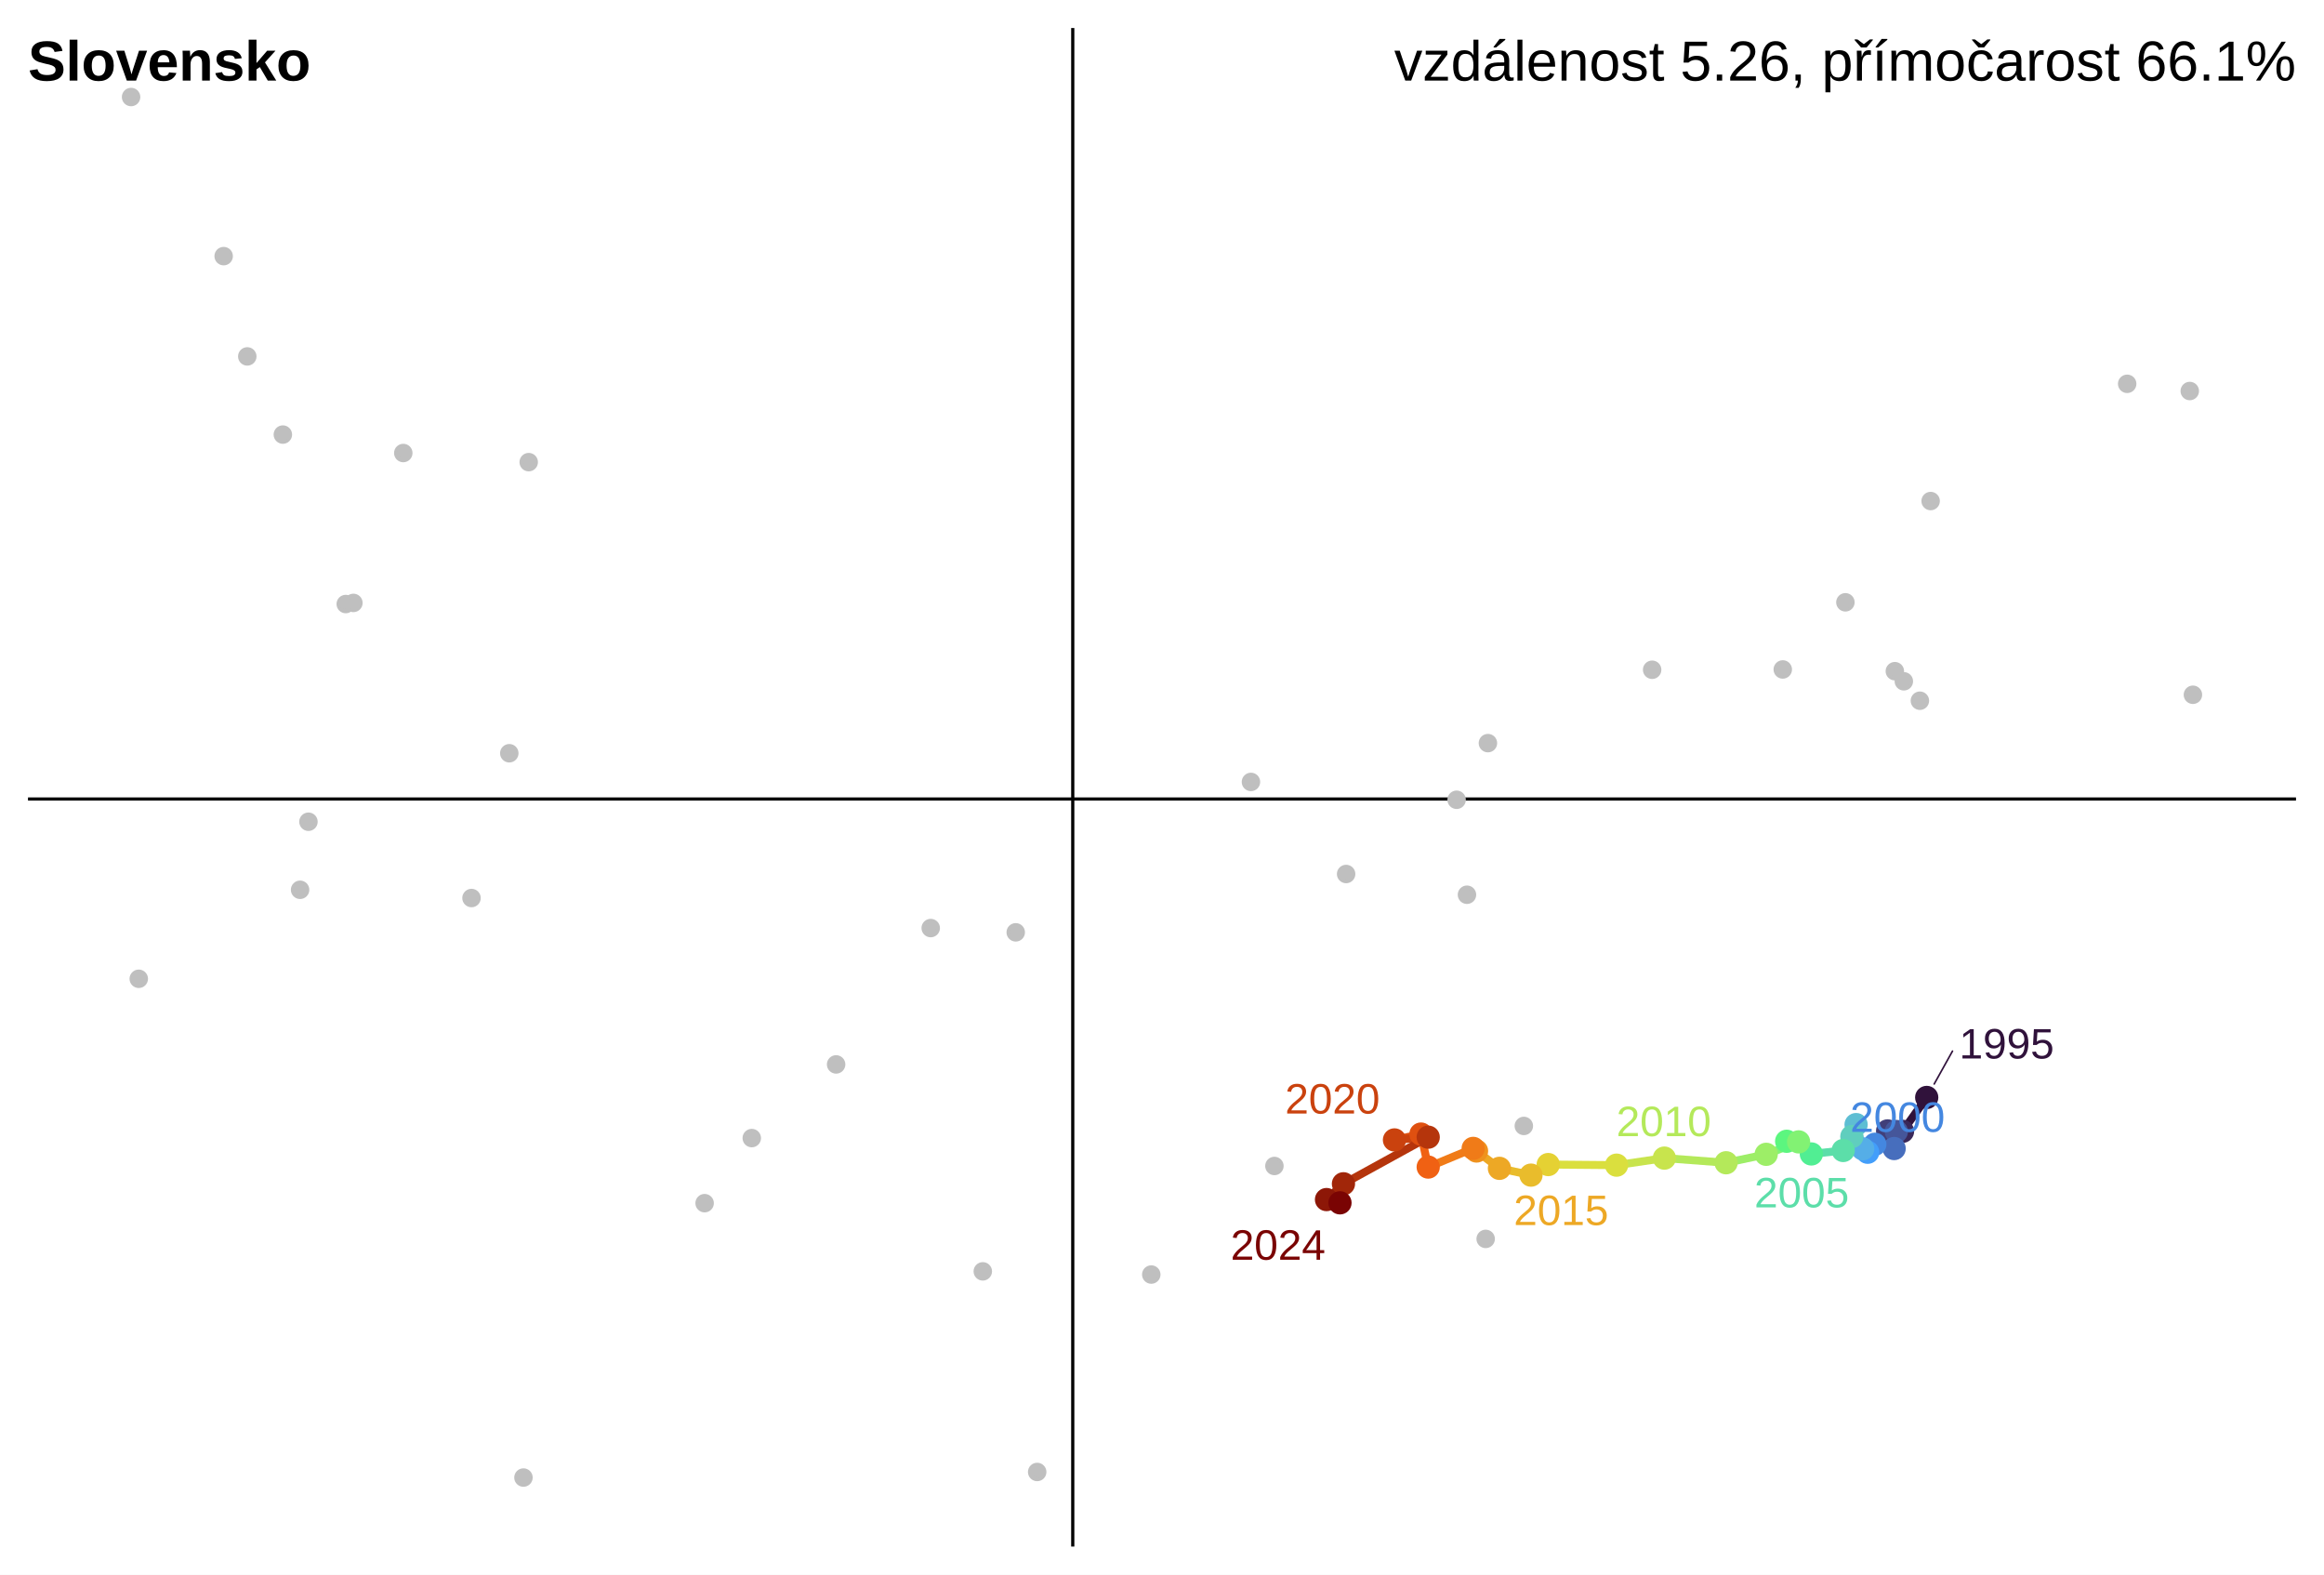
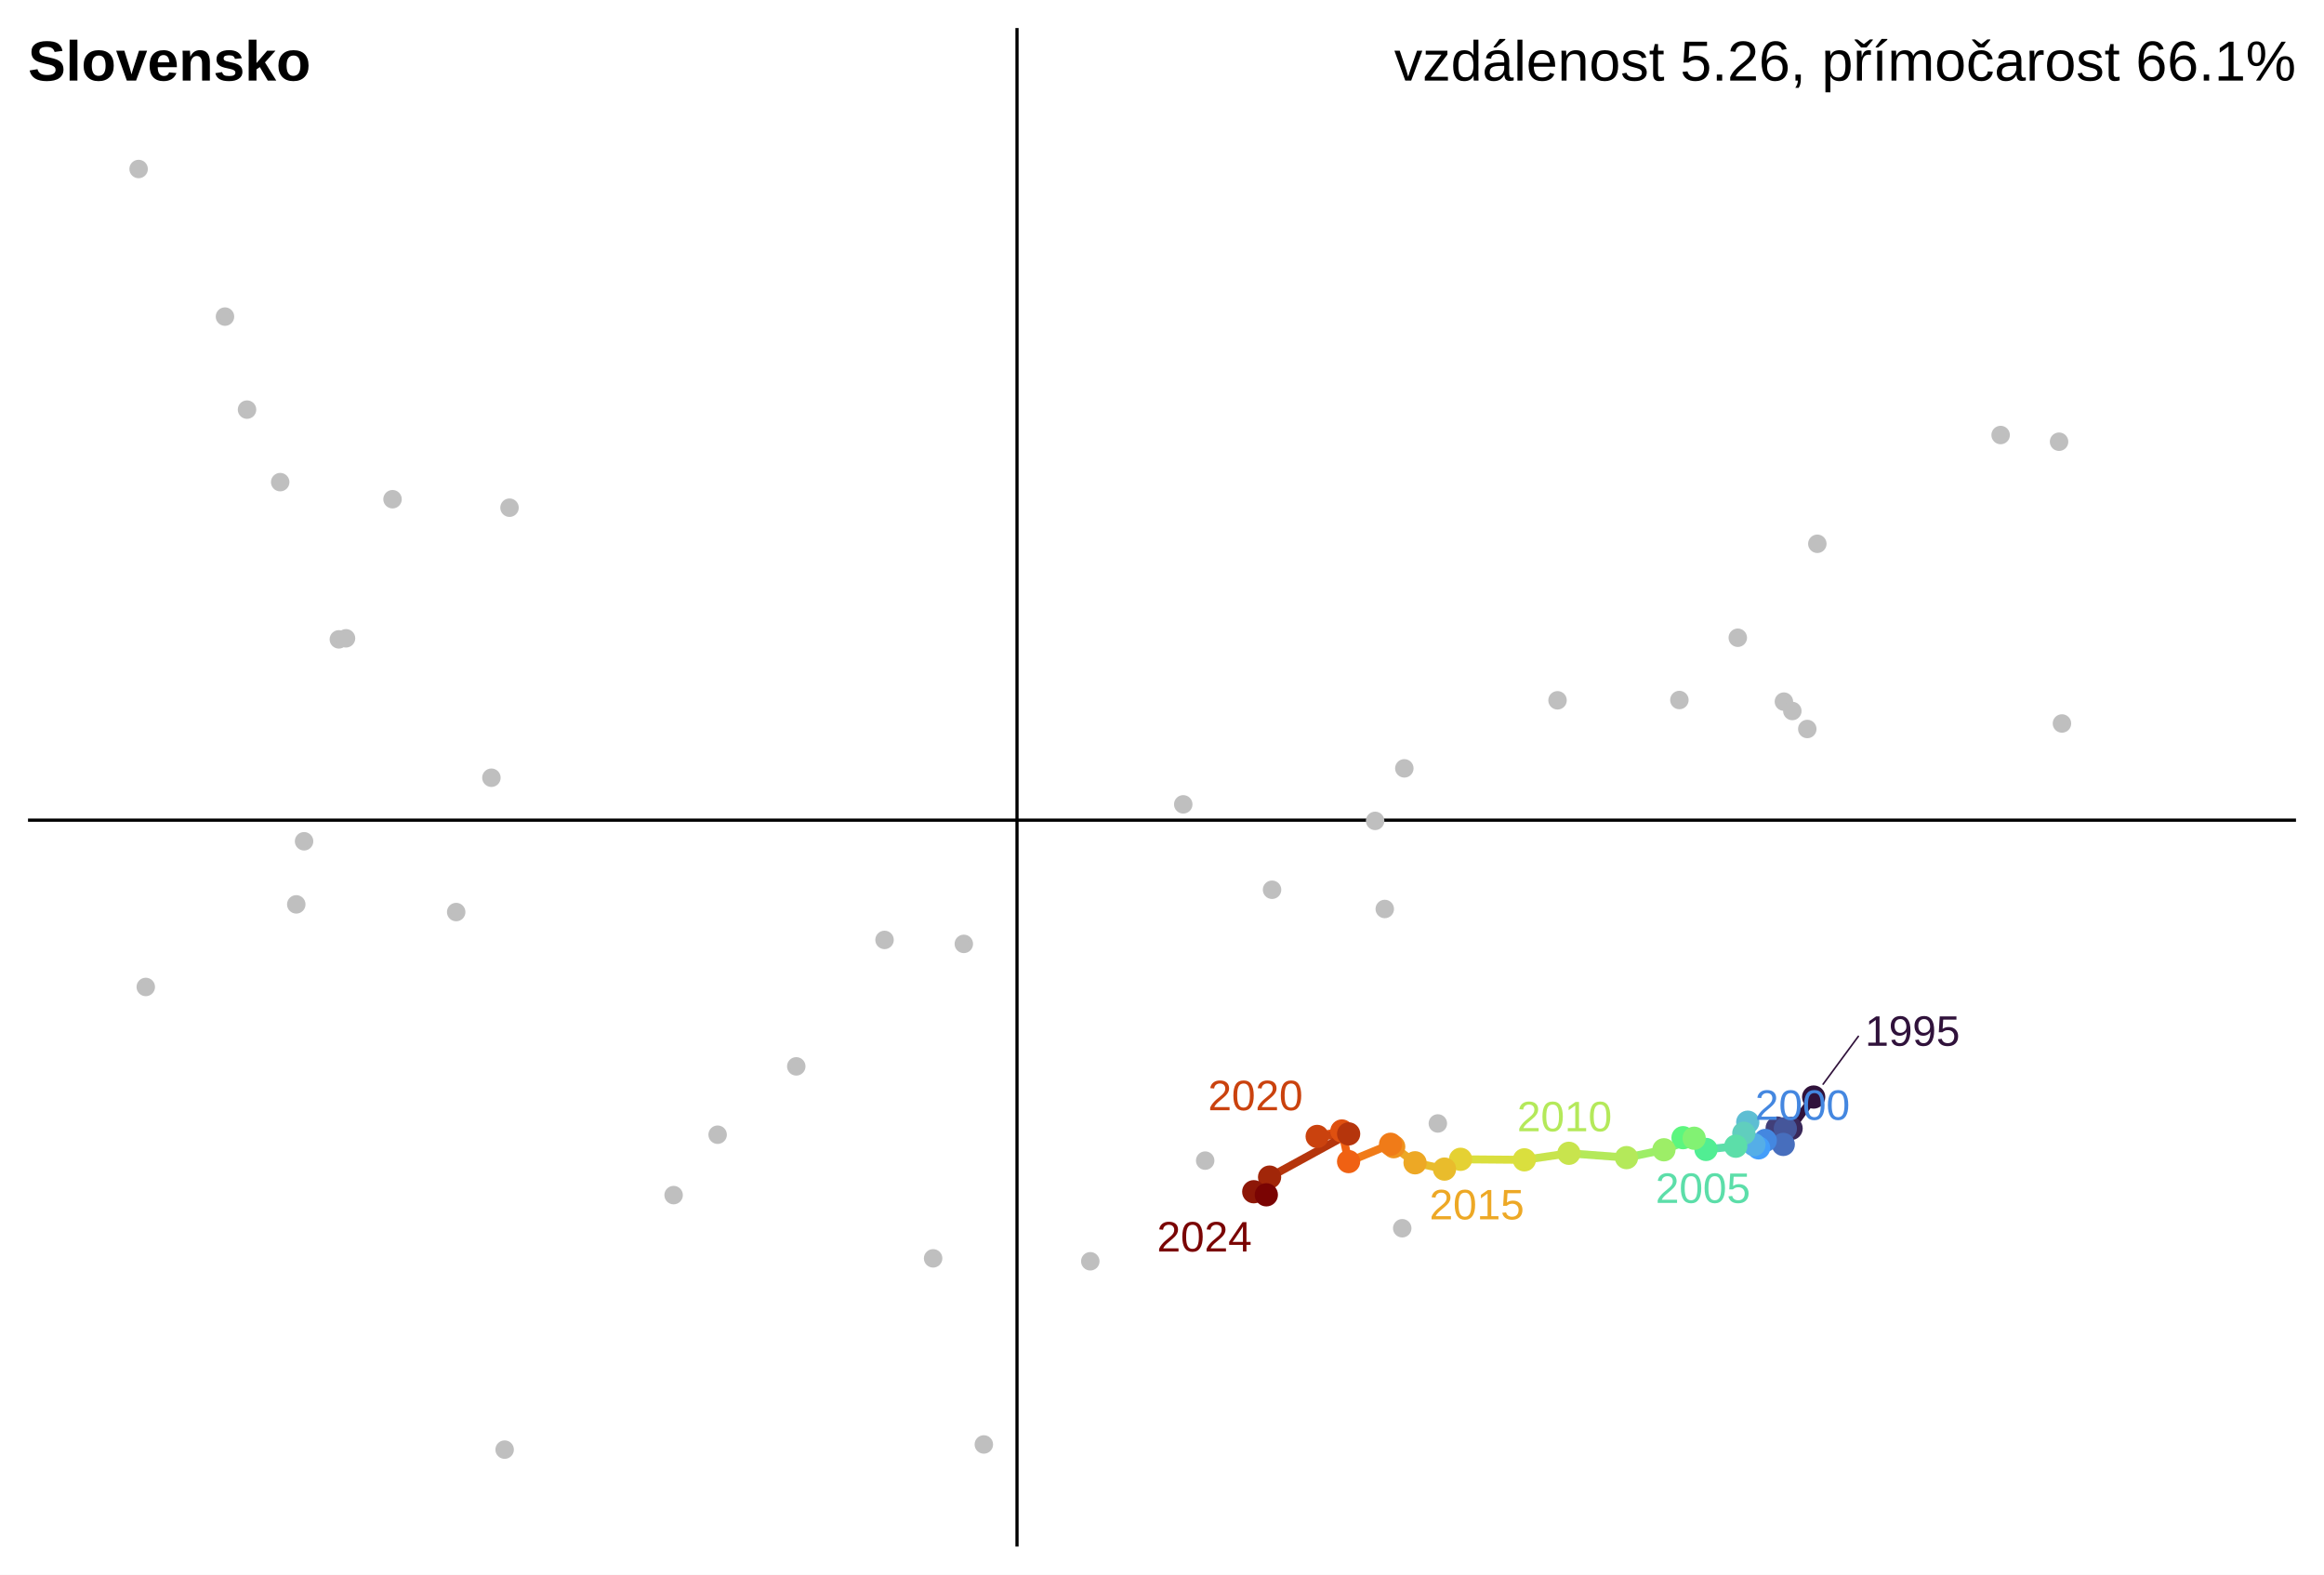
<svg xmlns="http://www.w3.org/2000/svg" width="620.00pt" height="420.00pt" viewBox="0 0 620.00 420.00">
  <g class="svglite">
    <defs>
      <style type="text/css">
    .svglite line, .svglite polyline, .svglite polygon, .svglite path, .svglite rect, .svglite circle {
      fill: none;
      stroke: #000000;
      stroke-linecap: round;
      stroke-linejoin: round;
      stroke-miterlimit: 10.00;
    }
    .svglite text {
      white-space: pre;
    }
    .svglite g.glyphgroup path {
      fill: inherit;
      stroke: none;
    }
  </style>
    </defs>
    <rect width="100%" height="100%" style="stroke: none; fill: #FFFFFF;" />
    <defs>
      <clipPath id="cpMC4wMHw2MjAuMDB8MC4wMHw0MjAuMDA=">
        <rect x="0.00" y="0.00" width="620.00" height="420.00" />
      </clipPath>
    </defs>
    <g clip-path="url(#cpMC4wMHw2MjAuMDB8MC4wMHw0MjAuMDA=)">
      <rect x="0.00" y="0.00" width="620.00" height="420.00" style="stroke-width: 1.45; stroke: none; fill: #FFFFFF;" />
    </g>
    <defs>
      <clipPath id="cpNy40N3w2MTIuNTN8Ny40N3w0MTIuNTM=">
        <rect x="7.47" y="7.47" width="605.06" height="405.06" />
      </clipPath>
    </defs>
    <g clip-path="url(#cpNy40N3w2MTIuNTN8Ny40N3w0MTIuNTM=)">
-       <line x1="7.47" y1="213.12" x2="612.53" y2="213.12" style="stroke-width: 0.85; stroke-linecap: butt;" />
-       <line x1="286.19" y1="412.53" x2="286.19" y2="7.47" style="stroke-width: 0.85; stroke-linecap: butt;" />
-       <circle cx="515.06" cy="133.65" r="1.98" style="stroke-width: 0.97; stroke: #BFBFBF; fill: #BFBFBF;" />
-       <circle cx="223.06" cy="283.92" r="1.98" style="stroke-width: 0.97; stroke: #BFBFBF; fill: #BFBFBF;" />
-       <circle cx="492.32" cy="160.66" r="1.98" style="stroke-width: 0.97; stroke: #BFBFBF; fill: #BFBFBF;" />
-       <circle cx="80.06" cy="237.34" r="1.98" style="stroke-width: 0.97; stroke: #BFBFBF; fill: #BFBFBF;" />
-       <circle cx="585.03" cy="185.32" r="1.98" style="stroke-width: 0.97; stroke: #BFBFBF; fill: #BFBFBF;" />
-       <circle cx="396.95" cy="198.22" r="1.98" style="stroke-width: 0.97; stroke: #BFBFBF; fill: #BFBFBF;" />
-       <circle cx="92.24" cy="161.12" r="1.98" style="stroke-width: 0.97; stroke: #BFBFBF; fill: #BFBFBF;" />
-       <circle cx="388.60" cy="213.33" r="1.98" style="stroke-width: 0.97; stroke: #BFBFBF; fill: #BFBFBF;" />
-       <circle cx="276.70" cy="392.63" r="1.98" style="stroke-width: 0.97; stroke: #BFBFBF; fill: #BFBFBF;" />
-       <circle cx="75.46" cy="115.92" r="1.98" style="stroke-width: 0.97; stroke: #BFBFBF; fill: #BFBFBF;" />
-       <circle cx="248.30" cy="247.55" r="1.98" style="stroke-width: 0.97; stroke: #BFBFBF; fill: #BFBFBF;" />
-       <circle cx="94.28" cy="160.82" r="1.98" style="stroke-width: 0.97; stroke: #BFBFBF; fill: #BFBFBF;" />
-       <circle cx="187.98" cy="320.93" r="1.98" style="stroke-width: 0.97; stroke: #BFBFBF; fill: #BFBFBF;" />
-       <circle cx="567.49" cy="102.38" r="1.98" style="stroke-width: 0.97; stroke: #BFBFBF; fill: #BFBFBF;" />
-       <circle cx="139.65" cy="394.12" r="1.98" style="stroke-width: 0.97; stroke: #BFBFBF; fill: #BFBFBF;" />
-       <circle cx="339.99" cy="311.01" r="1.98" style="stroke-width: 0.97; stroke: #BFBFBF; fill: #BFBFBF;" />
-       <circle cx="391.36" cy="238.66" r="1.98" style="stroke-width: 0.97; stroke: #BFBFBF; fill: #BFBFBF;" />
-       <circle cx="34.97" cy="25.88" r="1.98" style="stroke-width: 0.97; stroke: #BFBFBF; fill: #BFBFBF;" />
-       <circle cx="141.05" cy="123.27" r="1.98" style="stroke-width: 0.97; stroke: #BFBFBF; fill: #BFBFBF;" />
-       <circle cx="262.19" cy="339.12" r="1.98" style="stroke-width: 0.97; stroke: #BFBFBF; fill: #BFBFBF;" />
-       <circle cx="359.12" cy="233.13" r="1.98" style="stroke-width: 0.97; stroke: #BFBFBF; fill: #BFBFBF;" />
-       <circle cx="333.73" cy="208.57" r="1.98" style="stroke-width: 0.97; stroke: #BFBFBF; fill: #BFBFBF;" />
-       <circle cx="584.19" cy="104.30" r="1.98" style="stroke-width: 0.97; stroke: #BFBFBF; fill: #BFBFBF;" />
-       <circle cx="440.76" cy="178.65" r="1.98" style="stroke-width: 0.97; stroke: #BFBFBF; fill: #BFBFBF;" />
-       <circle cx="37.02" cy="261.08" r="1.98" style="stroke-width: 0.97; stroke: #BFBFBF; fill: #BFBFBF;" />
-       <circle cx="107.59" cy="120.84" r="1.98" style="stroke-width: 0.97; stroke: #BFBFBF; fill: #BFBFBF;" />
-       <circle cx="59.67" cy="68.32" r="1.98" style="stroke-width: 0.97; stroke: #BFBFBF; fill: #BFBFBF;" />
-       <circle cx="406.53" cy="300.33" r="1.98" style="stroke-width: 0.97; stroke: #BFBFBF; fill: #BFBFBF;" />
-       <circle cx="270.98" cy="248.69" r="1.98" style="stroke-width: 0.97; stroke: #BFBFBF; fill: #BFBFBF;" />
-       <circle cx="475.61" cy="178.57" r="1.98" style="stroke-width: 0.97; stroke: #BFBFBF; fill: #BFBFBF;" />
-       <circle cx="505.51" cy="179.03" r="1.98" style="stroke-width: 0.97; stroke: #BFBFBF; fill: #BFBFBF;" />
-       <circle cx="507.91" cy="181.73" r="1.98" style="stroke-width: 0.97; stroke: #BFBFBF; fill: #BFBFBF;" />
-       <circle cx="396.35" cy="330.46" r="1.98" style="stroke-width: 0.97; stroke: #BFBFBF; fill: #BFBFBF;" />
-       <circle cx="307.14" cy="339.97" r="1.98" style="stroke-width: 0.97; stroke: #BFBFBF; fill: #BFBFBF;" />
-       <circle cx="200.56" cy="303.57" r="1.98" style="stroke-width: 0.97; stroke: #BFBFBF; fill: #BFBFBF;" />
-       <circle cx="65.97" cy="95.07" r="1.98" style="stroke-width: 0.97; stroke: #BFBFBF; fill: #BFBFBF;" />
-       <circle cx="82.29" cy="219.19" r="1.98" style="stroke-width: 0.97; stroke: #BFBFBF; fill: #BFBFBF;" />
-       <circle cx="512.19" cy="186.91" r="1.98" style="stroke-width: 0.97; stroke: #BFBFBF; fill: #BFBFBF;" />
-       <circle cx="125.79" cy="239.54" r="1.98" style="stroke-width: 0.97; stroke: #BFBFBF; fill: #BFBFBF;" />
-       <circle cx="135.87" cy="200.92" r="1.98" style="stroke-width: 0.97; stroke: #BFBFBF; fill: #BFBFBF;" />
-       <line x1="514.01" y1="292.73" x2="507.56" y2="301.77" style="stroke-width: 2.13; stroke: #30123B; stroke-linecap: butt;" />
-       <line x1="507.56" y1="301.77" x2="503.58" y2="301.66" style="stroke-width: 2.13; stroke: #3A2859; stroke-linecap: butt;" />
-       <line x1="503.58" y1="301.66" x2="505.91" y2="301.81" style="stroke-width: 2.13; stroke: #413F79; stroke-linecap: butt;" />
-       <line x1="505.91" y1="301.81" x2="505.32" y2="306.36" style="stroke-width: 2.13; stroke: #45569A; stroke-linecap: butt;" />
-       <line x1="505.32" y1="306.36" x2="500.17" y2="305.22" style="stroke-width: 2.13; stroke: #476EBD; stroke-linecap: butt;" />
-       <line x1="500.17" y1="305.22" x2="498.26" y2="307.35" style="stroke-width: 2.13; stroke: #4487E0; stroke-linecap: butt;" />
-       <line x1="498.26" y1="307.35" x2="496.93" y2="306.43" style="stroke-width: 2.13; stroke: #439EFA; stroke-linecap: butt;" />
-       <line x1="496.93" y1="306.43" x2="495.17" y2="299.97" style="stroke-width: 2.13; stroke: #55AEE7; stroke-linecap: butt;" />
-       <line x1="495.17" y1="299.97" x2="494.04" y2="303.16" style="stroke-width: 2.13; stroke: #5EBED3; stroke-linecap: butt;" />
-       <line x1="494.04" y1="303.16" x2="491.73" y2="306.88" style="stroke-width: 2.13; stroke: #60CEBE; stroke-linecap: butt;" />
-       <line x1="491.73" y1="306.88" x2="483.23" y2="307.80" style="stroke-width: 2.13; stroke: #5CDEA9; stroke-linecap: butt;" />
-       <line x1="483.23" y1="307.80" x2="476.65" y2="304.42" style="stroke-width: 2.13; stroke: #51EE93; stroke-linecap: butt;" />
-       <line x1="476.65" y1="304.42" x2="479.83" y2="304.58" style="stroke-width: 2.13; stroke: #5CF67F; stroke-linecap: butt;" />
-       <line x1="479.83" y1="304.58" x2="471.19" y2="307.90" style="stroke-width: 2.13; stroke: #82F273; stroke-linecap: butt;" />
-       <line x1="471.19" y1="307.90" x2="460.49" y2="310.15" style="stroke-width: 2.13; stroke: #9DEE67; stroke-linecap: butt;" />
-       <line x1="460.49" y1="310.15" x2="444.02" y2="308.91" style="stroke-width: 2.13; stroke: #B4E95A; stroke-linecap: butt;" />
-       <line x1="444.02" y1="308.91" x2="431.27" y2="310.79" style="stroke-width: 2.13; stroke: #C8E44D; stroke-linecap: butt;" />
-       <line x1="431.27" y1="310.79" x2="413.03" y2="310.63" style="stroke-width: 2.13; stroke: #DADF3E; stroke-linecap: butt;" />
-       <line x1="413.03" y1="310.63" x2="408.44" y2="313.45" style="stroke-width: 2.13; stroke: #E5D133; stroke-linecap: butt;" />
-       <line x1="408.44" y1="313.45" x2="400.02" y2="311.64" style="stroke-width: 2.13; stroke: #E9BC2C; stroke-linecap: butt;" />
-       <line x1="400.02" y1="311.64" x2="393.91" y2="307.02" style="stroke-width: 2.13; stroke: #EDA825; stroke-linecap: butt;" />
-       <line x1="393.91" y1="307.02" x2="393.02" y2="306.32" style="stroke-width: 2.13; stroke: #EF921E; stroke-linecap: butt;" />
-       <line x1="393.02" y1="306.32" x2="381.02" y2="311.30" style="stroke-width: 2.13; stroke: #F07B18; stroke-linecap: butt;" />
-       <line x1="381.02" y1="311.30" x2="379.09" y2="302.50" style="stroke-width: 2.13; stroke: #F06113; stroke-linecap: butt;" />
-       <line x1="379.09" y1="302.50" x2="372.02" y2="304.06" style="stroke-width: 2.13; stroke: #DF5010; stroke-linecap: butt;" />
-       <line x1="372.02" y1="304.06" x2="381.02" y2="303.33" style="stroke-width: 2.13; stroke: #CA420E; stroke-linecap: butt;" />
-       <line x1="381.02" y1="303.33" x2="358.41" y2="315.76" style="stroke-width: 2.13; stroke: #B5350C; stroke-linecap: butt;" />
-       <line x1="358.41" y1="315.76" x2="353.89" y2="319.97" style="stroke-width: 2.13; stroke: #A12609; stroke-linecap: butt;" />
-       <line x1="353.89" y1="319.97" x2="357.48" y2="320.84" style="stroke-width: 2.13; stroke: #8D1707; stroke-linecap: butt;" />
-       <circle cx="514.01" cy="292.73" r="2.62" style="stroke-width: 0.97; stroke: #30123B; fill: #30123B;" />
-       <circle cx="507.56" cy="301.77" r="2.62" style="stroke-width: 0.97; stroke: #3A2859; fill: #3A2859;" />
-       <circle cx="503.58" cy="301.66" r="2.62" style="stroke-width: 0.97; stroke: #413F79; fill: #413F79;" />
-       <circle cx="505.91" cy="301.81" r="2.62" style="stroke-width: 0.97; stroke: #45569A; fill: #45569A;" />
-       <circle cx="505.32" cy="306.36" r="2.62" style="stroke-width: 0.97; stroke: #476EBD; fill: #476EBD;" />
-       <circle cx="500.17" cy="305.22" r="2.62" style="stroke-width: 0.97; stroke: #4487E0; fill: #4487E0;" />
-       <circle cx="498.26" cy="307.35" r="2.62" style="stroke-width: 0.97; stroke: #439EFA; fill: #439EFA;" />
-       <circle cx="496.93" cy="306.43" r="2.62" style="stroke-width: 0.97; stroke: #55AEE7; fill: #55AEE7;" />
-       <circle cx="495.17" cy="299.97" r="2.62" style="stroke-width: 0.97; stroke: #5EBED3; fill: #5EBED3;" />
-       <circle cx="494.04" cy="303.16" r="2.62" style="stroke-width: 0.97; stroke: #60CEBE; fill: #60CEBE;" />
-       <circle cx="491.73" cy="306.88" r="2.62" style="stroke-width: 0.97; stroke: #5CDEA9; fill: #5CDEA9;" />
-       <circle cx="483.23" cy="307.80" r="2.62" style="stroke-width: 0.97; stroke: #51EE93; fill: #51EE93;" />
-       <circle cx="476.65" cy="304.42" r="2.62" style="stroke-width: 0.97; stroke: #5CF67F; fill: #5CF67F;" />
-       <circle cx="479.83" cy="304.58" r="2.62" style="stroke-width: 0.97; stroke: #82F273; fill: #82F273;" />
-       <circle cx="471.19" cy="307.90" r="2.62" style="stroke-width: 0.97; stroke: #9DEE67; fill: #9DEE67;" />
-       <circle cx="460.49" cy="310.15" r="2.62" style="stroke-width: 0.97; stroke: #B4E95A; fill: #B4E95A;" />
-       <circle cx="444.02" cy="308.91" r="2.62" style="stroke-width: 0.97; stroke: #C8E44D; fill: #C8E44D;" />
-       <circle cx="431.27" cy="310.79" r="2.62" style="stroke-width: 0.97; stroke: #DADF3E; fill: #DADF3E;" />
-       <circle cx="413.03" cy="310.63" r="2.62" style="stroke-width: 0.97; stroke: #E5D133; fill: #E5D133;" />
-       <circle cx="408.44" cy="313.45" r="2.62" style="stroke-width: 0.97; stroke: #E9BC2C; fill: #E9BC2C;" />
-       <circle cx="400.02" cy="311.64" r="2.62" style="stroke-width: 0.97; stroke: #EDA825; fill: #EDA825;" />
-       <circle cx="393.91" cy="307.02" r="2.62" style="stroke-width: 0.97; stroke: #EF921E; fill: #EF921E;" />
-       <circle cx="393.02" cy="306.32" r="2.62" style="stroke-width: 0.97; stroke: #F07B18; fill: #F07B18;" />
-       <circle cx="381.02" cy="311.30" r="2.62" style="stroke-width: 0.97; stroke: #F06113; fill: #F06113;" />
-       <circle cx="379.09" cy="302.50" r="2.62" style="stroke-width: 0.97; stroke: #DF5010; fill: #DF5010;" />
-       <circle cx="372.02" cy="304.06" r="2.62" style="stroke-width: 0.97; stroke: #CA420E; fill: #CA420E;" />
-       <circle cx="381.02" cy="303.33" r="2.62" style="stroke-width: 0.97; stroke: #B5350C; fill: #B5350C;" />
-       <circle cx="358.41" cy="315.76" r="2.62" style="stroke-width: 0.97; stroke: #A12609; fill: #A12609;" />
-       <circle cx="353.89" cy="319.97" r="2.62" style="stroke-width: 0.97; stroke: #8D1707; fill: #8D1707;" />
-       <circle cx="357.48" cy="320.84" r="2.62" style="stroke-width: 0.97; stroke: #7A0403; fill: #7A0403;" />
-       <line x1="520.89" y1="280.37" x2="516.01" y2="289.14" style="stroke-width: 0.43; stroke: #30123B;" />
-       <text x="535.35" y="282.34" text-anchor="middle" style="font-size: 11.38px;fill: #30123B; font-family: &quot;Arial&quot;;" textLength="25.31px" lengthAdjust="spacingAndGlyphs">1995</text>
-       <text x="506.23" y="301.91" text-anchor="middle" style="font-size: 11.38px;fill: #4487E0; font-family: &quot;Arial&quot;;" textLength="25.31px" lengthAdjust="spacingAndGlyphs">2000</text>
-       <text x="480.66" y="322.05" text-anchor="middle" style="font-size: 11.38px;fill: #5CDEA9; font-family: &quot;Arial&quot;;" textLength="25.31px" lengthAdjust="spacingAndGlyphs">2005</text>
-       <text x="443.86" y="303.05" text-anchor="middle" style="font-size: 11.38px;fill: #B4E95A; font-family: &quot;Arial&quot;;" textLength="25.31px" lengthAdjust="spacingAndGlyphs">2010</text>
-       <text x="416.48" y="326.77" text-anchor="middle" style="font-size: 11.38px;fill: #EDA825; font-family: &quot;Arial&quot;;" textLength="25.31px" lengthAdjust="spacingAndGlyphs">2015</text>
-       <text x="355.48" y="297.03" text-anchor="middle" style="font-size: 11.38px;fill: #CA420E; font-family: &quot;Arial&quot;;" textLength="25.31px" lengthAdjust="spacingAndGlyphs">2020</text>
-       <text x="340.95" y="336.02" text-anchor="middle" style="font-size: 11.38px;fill: #7A0403; font-family: &quot;Arial&quot;;" textLength="25.31px" lengthAdjust="spacingAndGlyphs">2024</text>
+       <line x1="7.47" y1="218.77" x2="612.53" y2="218.77" style="stroke-width: 0.85; stroke-linecap: butt;" />
+       <line x1="271.32" y1="412.53" x2="271.32" y2="7.47" style="stroke-width: 0.85; stroke-linecap: butt;" />
+       <circle cx="484.83" cy="145.05" r="1.98" style="stroke-width: 0.97; stroke: #BFBFBF; fill: #BFBFBF;" />
+       <circle cx="212.43" cy="284.44" r="1.98" style="stroke-width: 0.97; stroke: #BFBFBF; fill: #BFBFBF;" />
+       <circle cx="463.61" cy="170.11" r="1.98" style="stroke-width: 0.97; stroke: #BFBFBF; fill: #BFBFBF;" />
+       <circle cx="79.04" cy="241.23" r="1.98" style="stroke-width: 0.97; stroke: #BFBFBF; fill: #BFBFBF;" />
+       <circle cx="550.09" cy="192.98" r="1.98" style="stroke-width: 0.97; stroke: #BFBFBF; fill: #BFBFBF;" />
+       <circle cx="374.65" cy="204.95" r="1.98" style="stroke-width: 0.97; stroke: #BFBFBF; fill: #BFBFBF;" />
+       <circle cx="90.40" cy="170.54" r="1.98" style="stroke-width: 0.97; stroke: #BFBFBF; fill: #BFBFBF;" />
+       <circle cx="366.86" cy="218.96" r="1.98" style="stroke-width: 0.97; stroke: #BFBFBF; fill: #BFBFBF;" />
+       <circle cx="262.47" cy="385.29" r="1.98" style="stroke-width: 0.97; stroke: #BFBFBF; fill: #BFBFBF;" />
+       <circle cx="74.75" cy="128.60" r="1.98" style="stroke-width: 0.97; stroke: #BFBFBF; fill: #BFBFBF;" />
+       <circle cx="235.98" cy="250.71" r="1.98" style="stroke-width: 0.97; stroke: #BFBFBF; fill: #BFBFBF;" />
+       <circle cx="92.31" cy="170.26" r="1.98" style="stroke-width: 0.97; stroke: #BFBFBF; fill: #BFBFBF;" />
+       <circle cx="179.71" cy="318.78" r="1.98" style="stroke-width: 0.97; stroke: #BFBFBF; fill: #BFBFBF;" />
+       <circle cx="533.73" cy="116.04" r="1.98" style="stroke-width: 0.97; stroke: #BFBFBF; fill: #BFBFBF;" />
+       <circle cx="134.63" cy="386.67" r="1.98" style="stroke-width: 0.97; stroke: #BFBFBF; fill: #BFBFBF;" />
+       <circle cx="321.52" cy="309.58" r="1.98" style="stroke-width: 0.97; stroke: #BFBFBF; fill: #BFBFBF;" />
+       <circle cx="369.43" cy="242.46" r="1.98" style="stroke-width: 0.97; stroke: #BFBFBF; fill: #BFBFBF;" />
+       <circle cx="36.98" cy="45.08" r="1.98" style="stroke-width: 0.97; stroke: #BFBFBF; fill: #BFBFBF;" />
+       <circle cx="135.93" cy="135.42" r="1.98" style="stroke-width: 0.97; stroke: #BFBFBF; fill: #BFBFBF;" />
+       <circle cx="248.94" cy="335.65" r="1.98" style="stroke-width: 0.97; stroke: #BFBFBF; fill: #BFBFBF;" />
+       <circle cx="339.36" cy="237.33" r="1.98" style="stroke-width: 0.97; stroke: #BFBFBF; fill: #BFBFBF;" />
+       <circle cx="315.67" cy="214.55" r="1.98" style="stroke-width: 0.97; stroke: #BFBFBF; fill: #BFBFBF;" />
+       <circle cx="549.32" cy="117.82" r="1.98" style="stroke-width: 0.97; stroke: #BFBFBF; fill: #BFBFBF;" />
+       <circle cx="415.52" cy="186.80" r="1.98" style="stroke-width: 0.97; stroke: #BFBFBF; fill: #BFBFBF;" />
+       <circle cx="38.89" cy="263.26" r="1.98" style="stroke-width: 0.97; stroke: #BFBFBF; fill: #BFBFBF;" />
+       <circle cx="104.72" cy="133.16" r="1.98" style="stroke-width: 0.97; stroke: #BFBFBF; fill: #BFBFBF;" />
+       <circle cx="60.02" cy="84.45" r="1.98" style="stroke-width: 0.97; stroke: #BFBFBF; fill: #BFBFBF;" />
+       <circle cx="383.59" cy="299.67" r="1.98" style="stroke-width: 0.97; stroke: #BFBFBF; fill: #BFBFBF;" />
+       <circle cx="257.13" cy="251.77" r="1.98" style="stroke-width: 0.97; stroke: #BFBFBF; fill: #BFBFBF;" />
+       <circle cx="448.03" cy="186.72" r="1.98" style="stroke-width: 0.97; stroke: #BFBFBF; fill: #BFBFBF;" />
+       <circle cx="475.91" cy="187.15" r="1.98" style="stroke-width: 0.97; stroke: #BFBFBF; fill: #BFBFBF;" />
+       <circle cx="478.16" cy="189.65" r="1.98" style="stroke-width: 0.97; stroke: #BFBFBF; fill: #BFBFBF;" />
+       <circle cx="374.09" cy="327.62" r="1.98" style="stroke-width: 0.97; stroke: #BFBFBF; fill: #BFBFBF;" />
+       <circle cx="290.87" cy="336.43" r="1.98" style="stroke-width: 0.97; stroke: #BFBFBF; fill: #BFBFBF;" />
+       <circle cx="191.45" cy="302.67" r="1.98" style="stroke-width: 0.97; stroke: #BFBFBF; fill: #BFBFBF;" />
+       <circle cx="65.90" cy="109.26" r="1.98" style="stroke-width: 0.97; stroke: #BFBFBF; fill: #BFBFBF;" />
+       <circle cx="81.12" cy="224.40" r="1.98" style="stroke-width: 0.97; stroke: #BFBFBF; fill: #BFBFBF;" />
+       <circle cx="482.15" cy="194.45" r="1.98" style="stroke-width: 0.97; stroke: #BFBFBF; fill: #BFBFBF;" />
+       <circle cx="121.70" cy="243.28" r="1.98" style="stroke-width: 0.97; stroke: #BFBFBF; fill: #BFBFBF;" />
+       <circle cx="131.10" cy="207.45" r="1.98" style="stroke-width: 0.97; stroke: #BFBFBF; fill: #BFBFBF;" />
+       <line x1="483.85" y1="292.62" x2="477.83" y2="301.00" style="stroke-width: 2.13; stroke: #30123B; stroke-linecap: butt;" />
+       <line x1="477.83" y1="301.00" x2="474.12" y2="300.90" style="stroke-width: 2.13; stroke: #3A2859; stroke-linecap: butt;" />
+       <line x1="474.12" y1="300.90" x2="476.29" y2="301.04" style="stroke-width: 2.13; stroke: #413F79; stroke-linecap: butt;" />
+       <line x1="476.29" y1="301.04" x2="475.74" y2="305.26" style="stroke-width: 2.13; stroke: #45569A; stroke-linecap: butt;" />
+       <line x1="475.74" y1="305.26" x2="470.94" y2="304.20" style="stroke-width: 2.13; stroke: #476EBD; stroke-linecap: butt;" />
+       <line x1="470.94" y1="304.20" x2="469.16" y2="306.18" style="stroke-width: 2.13; stroke: #4487E0; stroke-linecap: butt;" />
+       <line x1="469.16" y1="306.18" x2="467.92" y2="305.33" style="stroke-width: 2.13; stroke: #439EFA; stroke-linecap: butt;" />
+       <line x1="467.92" y1="305.33" x2="466.27" y2="299.33" style="stroke-width: 2.13; stroke: #55AEE7; stroke-linecap: butt;" />
+       <line x1="466.27" y1="299.33" x2="465.22" y2="302.29" style="stroke-width: 2.13; stroke: #5EBED3; stroke-linecap: butt;" />
+       <line x1="465.22" y1="302.29" x2="463.07" y2="305.74" style="stroke-width: 2.13; stroke: #60CEBE; stroke-linecap: butt;" />
+       <line x1="463.07" y1="305.74" x2="455.13" y2="306.60" style="stroke-width: 2.13; stroke: #5CDEA9; stroke-linecap: butt;" />
+       <line x1="455.13" y1="306.60" x2="449.00" y2="303.46" style="stroke-width: 2.13; stroke: #51EE93; stroke-linecap: butt;" />
+       <line x1="449.00" y1="303.46" x2="451.97" y2="303.61" style="stroke-width: 2.13; stroke: #5CF67F; stroke-linecap: butt;" />
+       <line x1="451.97" y1="303.61" x2="443.90" y2="306.69" style="stroke-width: 2.13; stroke: #82F273; stroke-linecap: butt;" />
+       <line x1="443.90" y1="306.69" x2="433.92" y2="308.78" style="stroke-width: 2.13; stroke: #9DEE67; stroke-linecap: butt;" />
+       <line x1="433.92" y1="308.78" x2="418.55" y2="307.63" style="stroke-width: 2.13; stroke: #B4E95A; stroke-linecap: butt;" />
+       <line x1="418.55" y1="307.63" x2="406.67" y2="309.37" style="stroke-width: 2.13; stroke: #C8E44D; stroke-linecap: butt;" />
+       <line x1="406.67" y1="309.37" x2="389.65" y2="309.23" style="stroke-width: 2.13; stroke: #DADF3E; stroke-linecap: butt;" />
+       <line x1="389.65" y1="309.23" x2="385.37" y2="311.84" style="stroke-width: 2.13; stroke: #E5D133; stroke-linecap: butt;" />
+       <line x1="385.37" y1="311.84" x2="377.51" y2="310.16" style="stroke-width: 2.13; stroke: #E9BC2C; stroke-linecap: butt;" />
+       <line x1="377.51" y1="310.16" x2="371.81" y2="305.87" style="stroke-width: 2.13; stroke: #EDA825; stroke-linecap: butt;" />
+       <line x1="371.81" y1="305.87" x2="370.98" y2="305.22" style="stroke-width: 2.13; stroke: #EF921E; stroke-linecap: butt;" />
+       <line x1="370.98" y1="305.22" x2="359.78" y2="309.84" style="stroke-width: 2.13; stroke: #F07B18; stroke-linecap: butt;" />
+       <line x1="359.78" y1="309.84" x2="357.99" y2="301.68" style="stroke-width: 2.13; stroke: #F06113; stroke-linecap: butt;" />
+       <line x1="357.99" y1="301.68" x2="351.40" y2="303.13" style="stroke-width: 2.13; stroke: #DF5010; stroke-linecap: butt;" />
+       <line x1="351.40" y1="303.13" x2="359.79" y2="302.45" style="stroke-width: 2.13; stroke: #CA420E; stroke-linecap: butt;" />
+       <line x1="359.79" y1="302.45" x2="338.70" y2="313.98" style="stroke-width: 2.13; stroke: #B5350C; stroke-linecap: butt;" />
+       <line x1="338.70" y1="313.98" x2="334.48" y2="317.88" style="stroke-width: 2.13; stroke: #A12609; stroke-linecap: butt;" />
+       <line x1="334.48" y1="317.88" x2="337.83" y2="318.70" style="stroke-width: 2.13; stroke: #8D1707; stroke-linecap: butt;" />
+       <circle cx="483.85" cy="292.62" r="2.62" style="stroke-width: 0.97; stroke: #30123B; fill: #30123B;" />
+       <circle cx="477.83" cy="301.00" r="2.62" style="stroke-width: 0.97; stroke: #3A2859; fill: #3A2859;" />
+       <circle cx="474.12" cy="300.90" r="2.62" style="stroke-width: 0.97; stroke: #413F79; fill: #413F79;" />
+       <circle cx="476.29" cy="301.04" r="2.62" style="stroke-width: 0.97; stroke: #45569A; fill: #45569A;" />
+       <circle cx="475.74" cy="305.26" r="2.62" style="stroke-width: 0.97; stroke: #476EBD; fill: #476EBD;" />
+       <circle cx="470.94" cy="304.20" r="2.62" style="stroke-width: 0.97; stroke: #4487E0; fill: #4487E0;" />
+       <circle cx="469.16" cy="306.18" r="2.62" style="stroke-width: 0.97; stroke: #439EFA; fill: #439EFA;" />
+       <circle cx="467.92" cy="305.33" r="2.62" style="stroke-width: 0.97; stroke: #55AEE7; fill: #55AEE7;" />
+       <circle cx="466.27" cy="299.33" r="2.62" style="stroke-width: 0.97; stroke: #5EBED3; fill: #5EBED3;" />
+       <circle cx="465.22" cy="302.29" r="2.62" style="stroke-width: 0.97; stroke: #60CEBE; fill: #60CEBE;" />
+       <circle cx="463.07" cy="305.74" r="2.62" style="stroke-width: 0.97; stroke: #5CDEA9; fill: #5CDEA9;" />
+       <circle cx="455.13" cy="306.60" r="2.62" style="stroke-width: 0.97; stroke: #51EE93; fill: #51EE93;" />
+       <circle cx="449.00" cy="303.46" r="2.62" style="stroke-width: 0.97; stroke: #5CF67F; fill: #5CF67F;" />
+       <circle cx="451.97" cy="303.61" r="2.62" style="stroke-width: 0.97; stroke: #82F273; fill: #82F273;" />
+       <circle cx="443.90" cy="306.69" r="2.62" style="stroke-width: 0.97; stroke: #9DEE67; fill: #9DEE67;" />
+       <circle cx="433.92" cy="308.78" r="2.62" style="stroke-width: 0.97; stroke: #B4E95A; fill: #B4E95A;" />
+       <circle cx="418.55" cy="307.63" r="2.62" style="stroke-width: 0.97; stroke: #C8E44D; fill: #C8E44D;" />
+       <circle cx="406.67" cy="309.37" r="2.62" style="stroke-width: 0.97; stroke: #DADF3E; fill: #DADF3E;" />
+       <circle cx="389.65" cy="309.23" r="2.62" style="stroke-width: 0.97; stroke: #E5D133; fill: #E5D133;" />
+       <circle cx="385.37" cy="311.84" r="2.62" style="stroke-width: 0.97; stroke: #E9BC2C; fill: #E9BC2C;" />
+       <circle cx="377.51" cy="310.16" r="2.62" style="stroke-width: 0.97; stroke: #EDA825; fill: #EDA825;" />
+       <circle cx="371.81" cy="305.87" r="2.62" style="stroke-width: 0.97; stroke: #EF921E; fill: #EF921E;" />
+       <circle cx="370.98" cy="305.22" r="2.62" style="stroke-width: 0.97; stroke: #F07B18; fill: #F07B18;" />
+       <circle cx="359.78" cy="309.84" r="2.62" style="stroke-width: 0.97; stroke: #F06113; fill: #F06113;" />
+       <circle cx="357.99" cy="301.68" r="2.62" style="stroke-width: 0.97; stroke: #DF5010; fill: #DF5010;" />
+       <circle cx="351.40" cy="303.13" r="2.62" style="stroke-width: 0.97; stroke: #CA420E; fill: #CA420E;" />
+       <circle cx="359.79" cy="302.45" r="2.62" style="stroke-width: 0.97; stroke: #B5350C; fill: #B5350C;" />
+       <circle cx="338.70" cy="313.98" r="2.62" style="stroke-width: 0.97; stroke: #A12609; fill: #A12609;" />
+       <circle cx="334.48" cy="317.88" r="2.62" style="stroke-width: 0.97; stroke: #8D1707; fill: #8D1707;" />
+       <circle cx="337.83" cy="318.70" r="2.62" style="stroke-width: 0.97; stroke: #7A0403; fill: #7A0403;" />
+       <line x1="495.77" y1="276.43" x2="486.38" y2="289.18" style="stroke-width: 0.43; stroke: #30123B;" />
+       <text x="510.22" y="278.95" text-anchor="middle" style="font-size: 11.38px;fill: #30123B; font-family: &quot;Arial&quot;;" textLength="25.31px" lengthAdjust="spacingAndGlyphs">1995</text>
+       <text x="480.88" y="298.70" text-anchor="middle" style="font-size: 11.38px;fill: #4487E0; font-family: &quot;Arial&quot;;" textLength="25.31px" lengthAdjust="spacingAndGlyphs">2000</text>
+       <text x="454.32" y="320.86" text-anchor="middle" style="font-size: 11.38px;fill: #5CDEA9; font-family: &quot;Arial&quot;;" textLength="25.31px" lengthAdjust="spacingAndGlyphs">2005</text>
+       <text x="417.39" y="301.76" text-anchor="middle" style="font-size: 11.38px;fill: #B4E95A; font-family: &quot;Arial&quot;;" textLength="25.31px" lengthAdjust="spacingAndGlyphs">2010</text>
+       <text x="393.99" y="325.25" text-anchor="middle" style="font-size: 11.38px;fill: #EDA825; font-family: &quot;Arial&quot;;" textLength="25.31px" lengthAdjust="spacingAndGlyphs">2015</text>
+       <text x="334.93" y="296.14" text-anchor="middle" style="font-size: 11.38px;fill: #CA420E; font-family: &quot;Arial&quot;;" textLength="25.31px" lengthAdjust="spacingAndGlyphs">2020</text>
+       <text x="321.31" y="333.82" text-anchor="middle" style="font-size: 11.38px;fill: #7A0403; font-family: &quot;Arial&quot;;" textLength="25.31px" lengthAdjust="spacingAndGlyphs">2024</text>
      <text x="7.47" y="21.50" style="font-size: 15.08px; font-weight: bold; font-family: &quot;Arial&quot;;" textLength="75.42px" lengthAdjust="spacingAndGlyphs">Slovensko</text>
      <text x="612.53" y="21.50" text-anchor="end" style="font-size: 15.08px; font-family: &quot;Arial&quot;;" textLength="240.62px" lengthAdjust="spacingAndGlyphs">vzdálenost 5.26, přímočarost 66.1%</text>
    </g>
    <g clip-path="url(#cpMC4wMHw2MjAuMDB8MC4wMHw0MjAuMDA=)">
</g>
  </g>
</svg>
